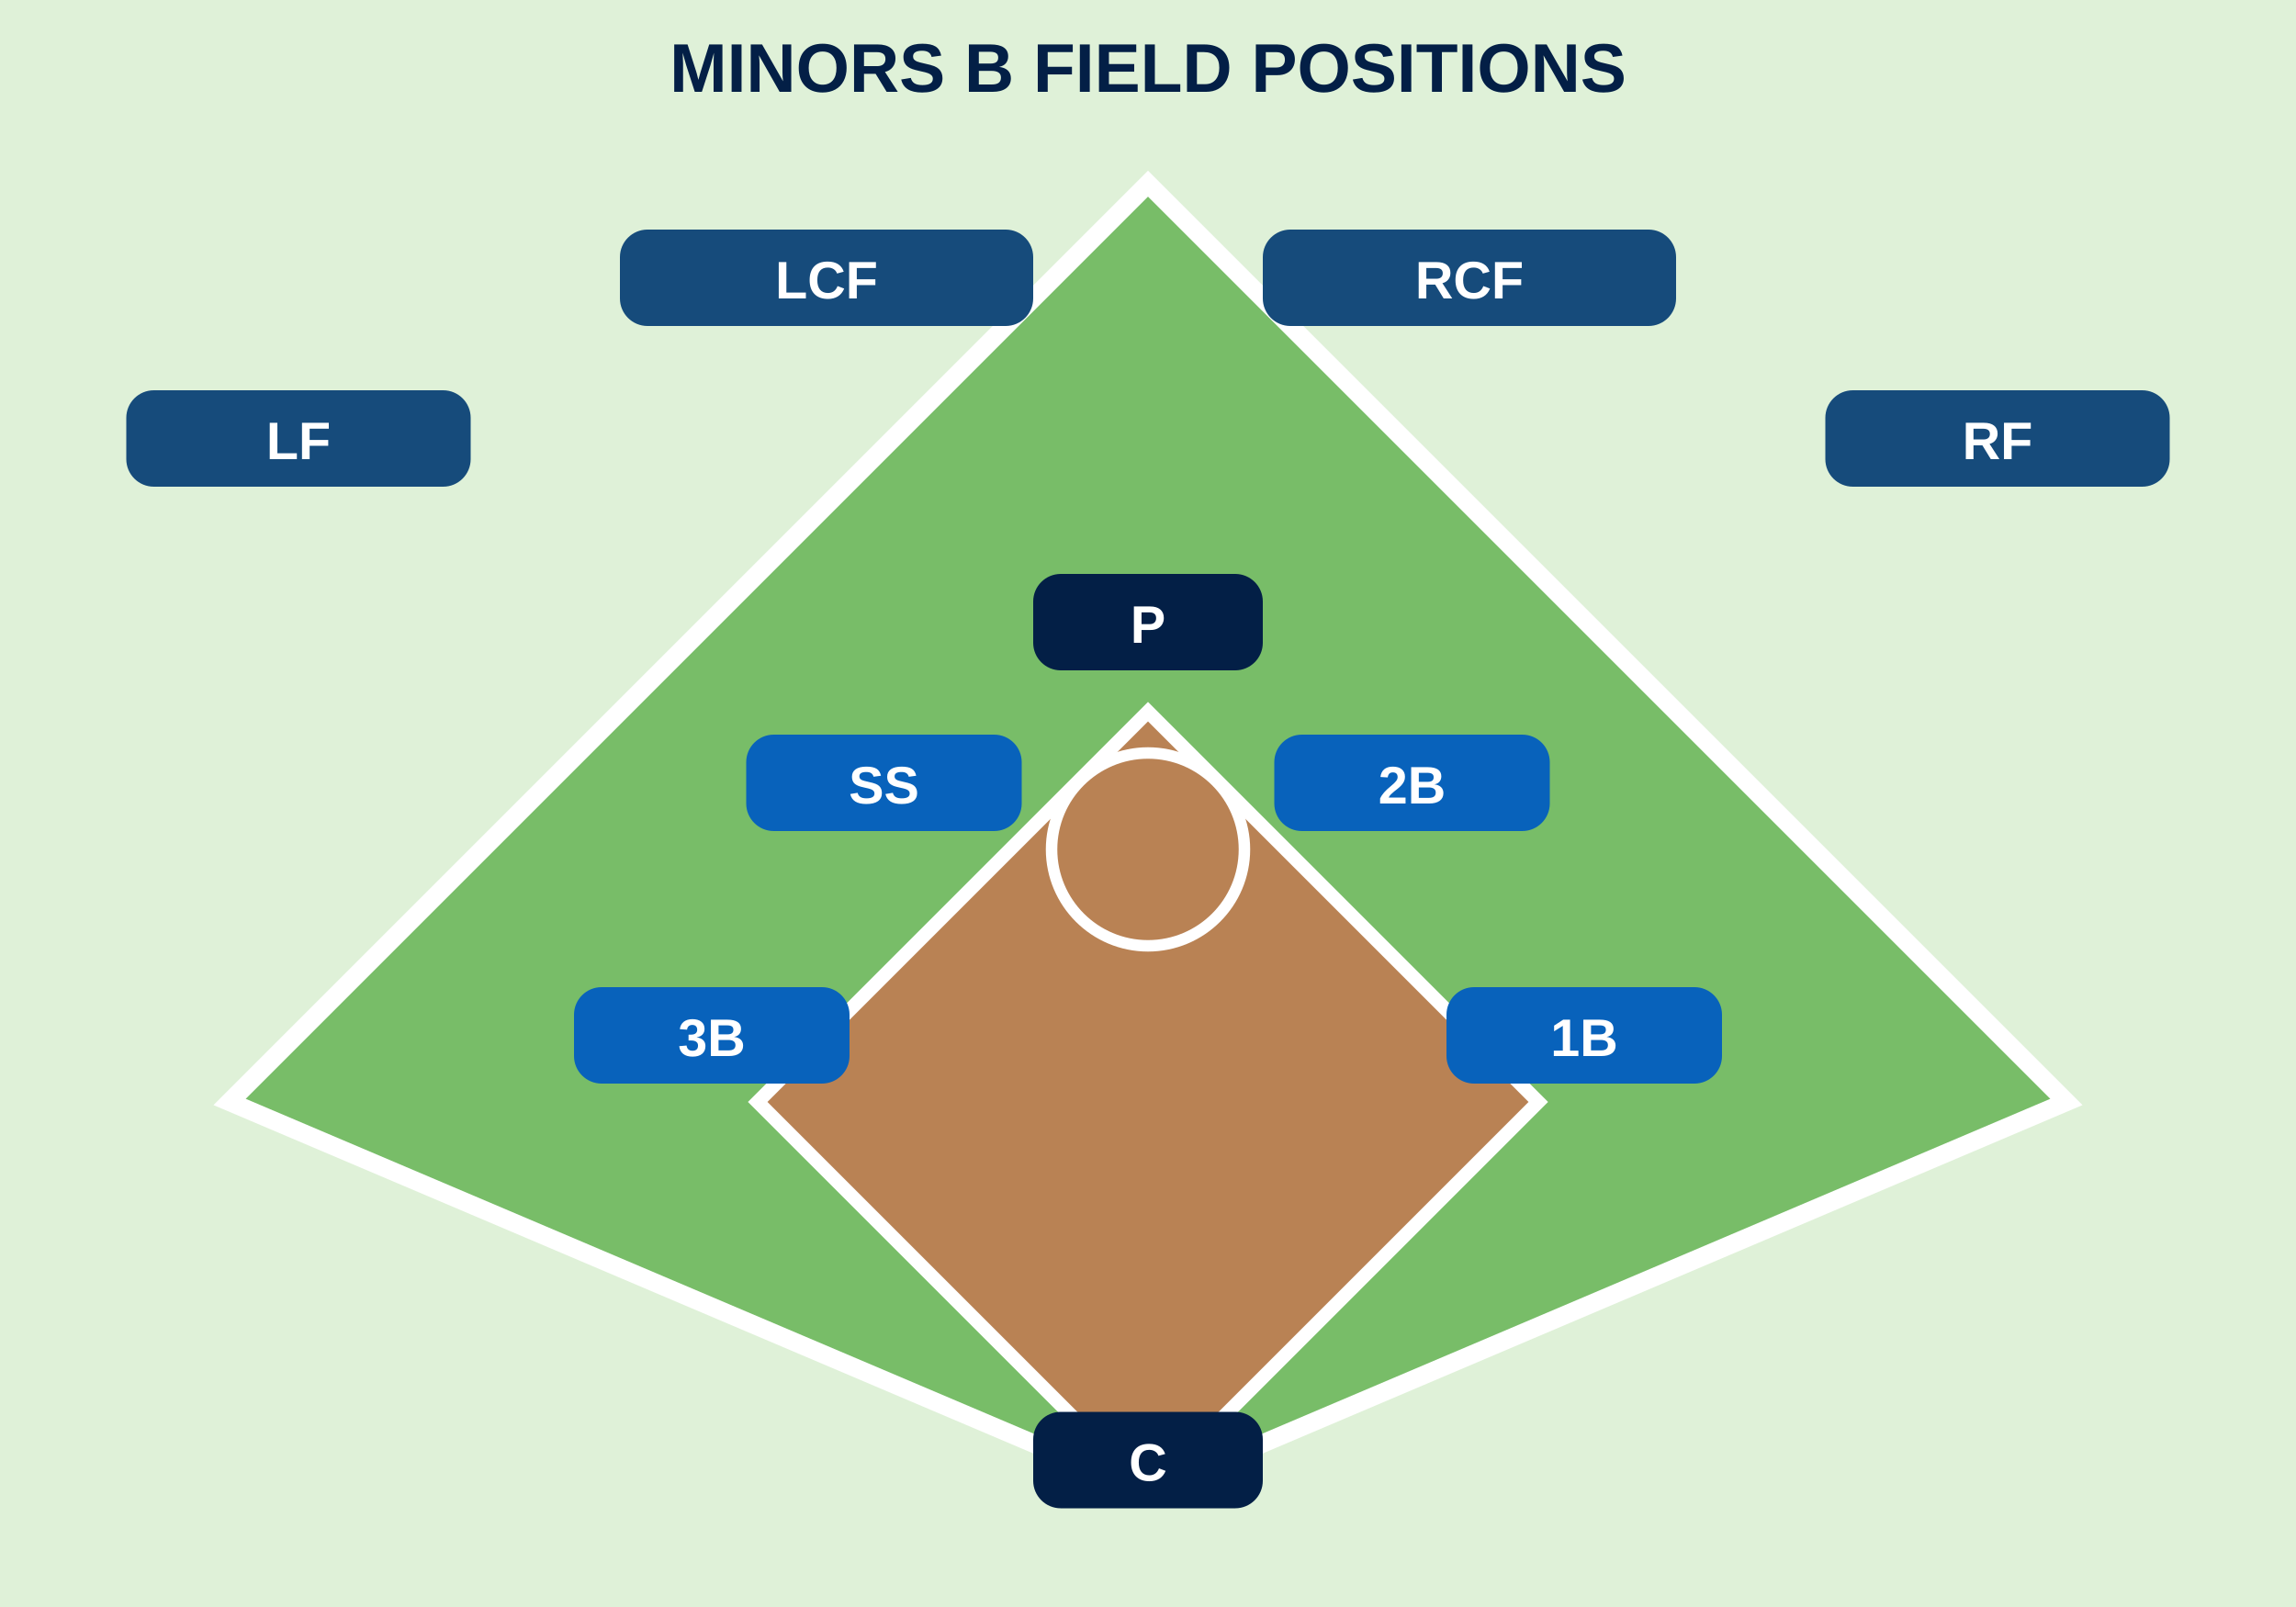
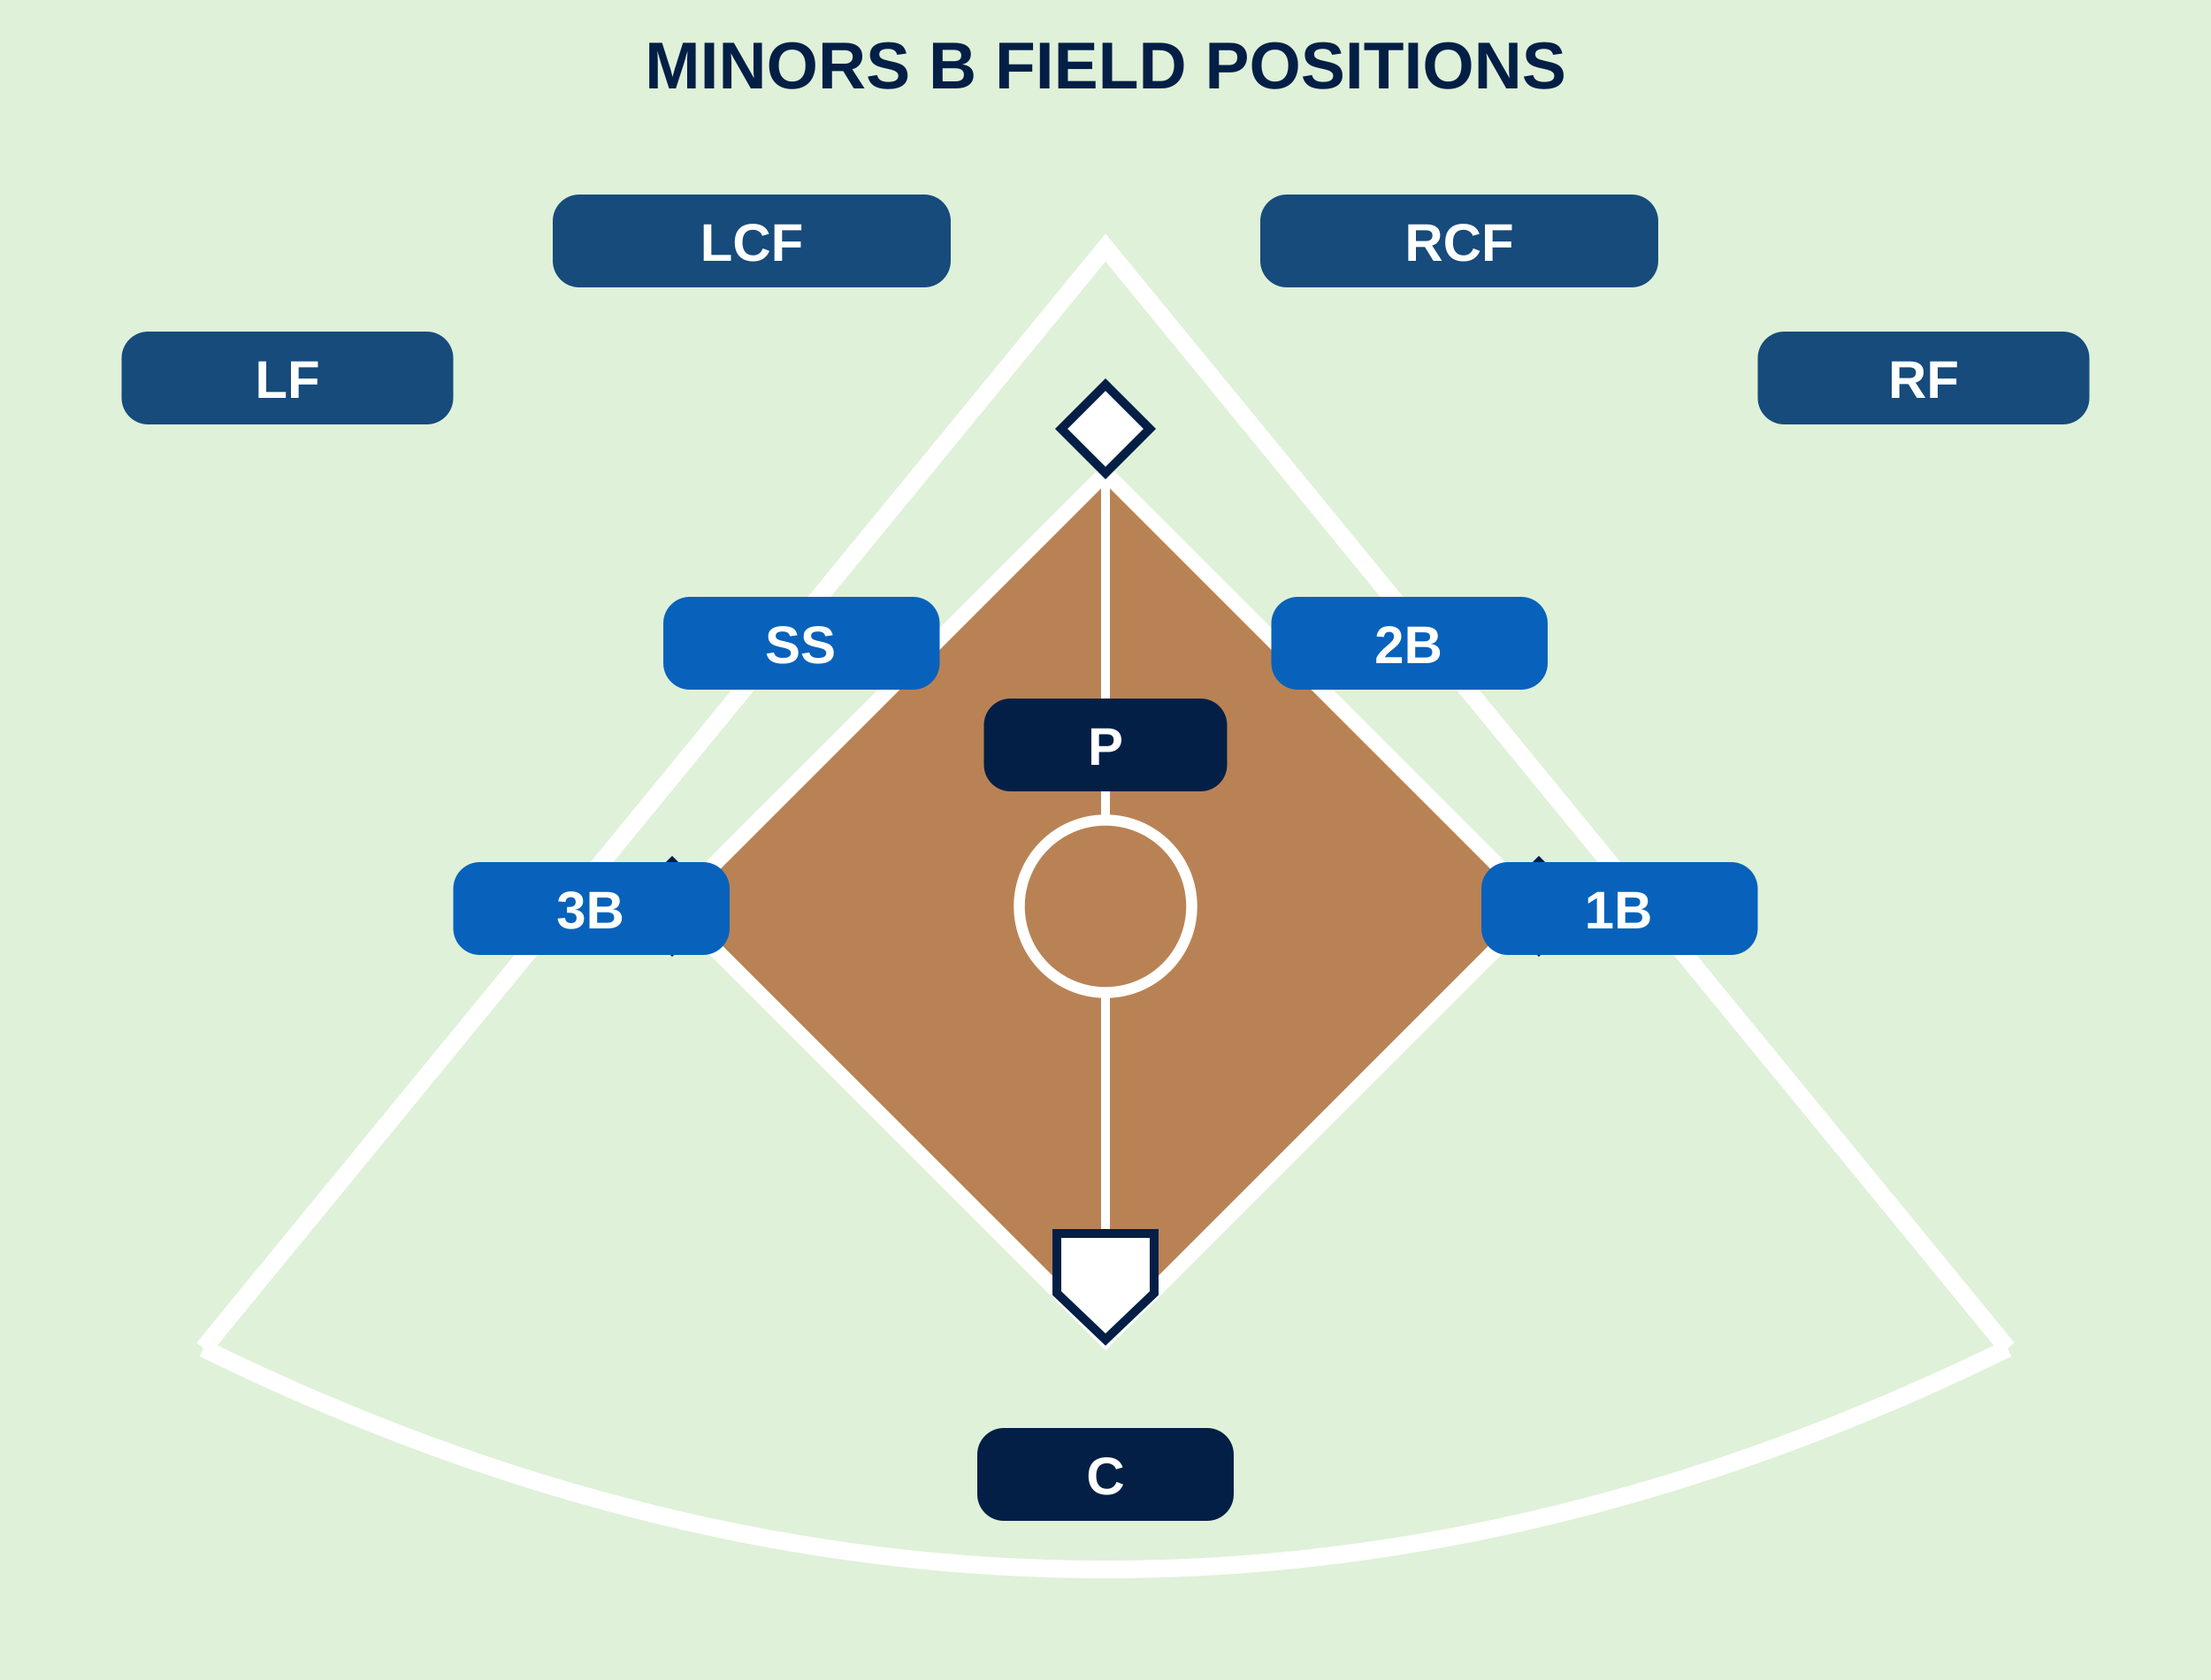
- <svg xmlns="http://www.w3.org/2000/svg" viewBox="0 0 1000 700" role="img" aria-labelledby="title desc">
-   <rect width="1000" height="700" fill="#dff1d8" />
-   <path d="M500 80L900 480L500 650L100 480Z" fill="#78bd68" stroke="#fff" stroke-width="8" />
-   <path d="M500 310L670 480L500 650L330 480Z" fill="#b98254" stroke="#fff" stroke-width="6" />
-   <path d="M500 80L900 480M900 480L500 650M500 650L100 480M100 480L500 80" stroke="#fff" stroke-width="5" fill="none" />
-   <circle cx="500" cy="370" r="42" fill="#b98254" stroke="#fff" stroke-width="5" />
-   <g font-family="Arial,sans-serif" font-size="23" font-weight="700" text-anchor="middle">
+ <svg xmlns="http://www.w3.org/2000/svg" viewBox="0 0 1000 760" role="img" aria-labelledby="title desc">
+   <rect width="1000" height="760" fill="#dff1d8" />
+   <path d="M92 610L500 112L908 610" fill="none" stroke="#fff" stroke-width="8" />
+   <path d="M92 610Q500 810 908 610" fill="none" stroke="#fff" stroke-width="8" />
+   <path d="M500 214L696 410L500 606L304 410Z" fill="#b98254" stroke="#fff" stroke-width="7" />
+   <path d="M304 410L500 606L696 410" fill="none" stroke="#fff" stroke-width="4" />
+   <path d="M500 214L500 606" stroke="#fff" stroke-width="4" />
+   <circle cx="500" cy="410" r="39" fill="#b98254" stroke="#fff" stroke-width="5" />
+   <path d="M478 585l22 21 22-21v-27h-44z" fill="#fff" stroke="#031f46" stroke-width="4" />
+   <g fill="#fff" stroke="#031f46" stroke-width="4">
+     <path d="M284 410l20-20 20 20-20 20z" />
+     <path d="M480 194l20-20 20 20-20 20z" />
+     <path d="M676 410l20-20 20 20-20 20z" />
+   </g>
+   <g font-family="Arial,sans-serif" font-size="24" font-weight="700" text-anchor="middle">
    <g fill="#031f46">
-       <rect x="450" y="250" width="100" height="42" rx="12" />
-       <text x="500" y="280" fill="#fff">P</text>
-       <rect x="450" y="615" width="100" height="42" rx="12" />
-       <text x="500" y="645" fill="#fff">C</text>
+       <rect x="445" y="316" width="110" height="42" rx="12" />
+       <text x="500" y="346" fill="#fff">P</text>
+       <rect x="442" y="646" width="116" height="42" rx="12" />
+       <text x="500" y="676" fill="#fff">C</text>
    </g>
    <g fill="#0862bb">
-       <rect x="250" y="430" width="120" height="42" rx="12" />
-       <text x="310" y="460" fill="#fff">3B</text>
-       <rect x="630" y="430" width="120" height="42" rx="12" />
-       <text x="690" y="460" fill="#fff">1B</text>
-       <rect x="325" y="320" width="120" height="42" rx="12" />
-       <text x="385" y="350" fill="#fff">SS</text>
-       <rect x="555" y="320" width="120" height="42" rx="12" />
-       <text x="615" y="350" fill="#fff">2B</text>
+       <rect x="205" y="390" width="125" height="42" rx="12" />
+       <text x="267" y="420" fill="#fff">3B</text>
+       <rect x="670" y="390" width="125" height="42" rx="12" />
+       <text x="732" y="420" fill="#fff">1B</text>
+       <rect x="300" y="270" width="125" height="42" rx="12" />
+       <text x="362" y="300" fill="#fff">SS</text>
+       <rect x="575" y="270" width="125" height="42" rx="12" />
+       <text x="637" y="300" fill="#fff">2B</text>
    </g>
    <g fill="#164b7b">
-       <rect x="55" y="170" width="150" height="42" rx="12" />
-       <text x="130" y="200" fill="#fff">LF</text>
-       <rect x="270" y="100" width="180" height="42" rx="12" />
-       <text x="360" y="130" fill="#fff">LCF</text>
-       <rect x="550" y="100" width="180" height="42" rx="12" />
-       <text x="640" y="130" fill="#fff">RCF</text>
-       <rect x="795" y="170" width="150" height="42" rx="12" />
-       <text x="870" y="200" fill="#fff">RF</text>
+       <rect x="55" y="150" width="150" height="42" rx="12" />
+       <text x="130" y="180" fill="#fff">LF</text>
+       <rect x="250" y="88" width="180" height="42" rx="12" />
+       <text x="340" y="118" fill="#fff">LCF</text>
+       <rect x="570" y="88" width="180" height="42" rx="12" />
+       <text x="660" y="118" fill="#fff">RCF</text>
+       <rect x="795" y="150" width="150" height="42" rx="12" />
+       <text x="870" y="180" fill="#fff">RF</text>
    </g>
  </g>
  <text x="500" y="40" fill="#031f46" font-family="Arial,sans-serif" font-size="30" font-weight="700" text-anchor="middle">MINORS B FIELD POSITIONS</text>
</svg>
